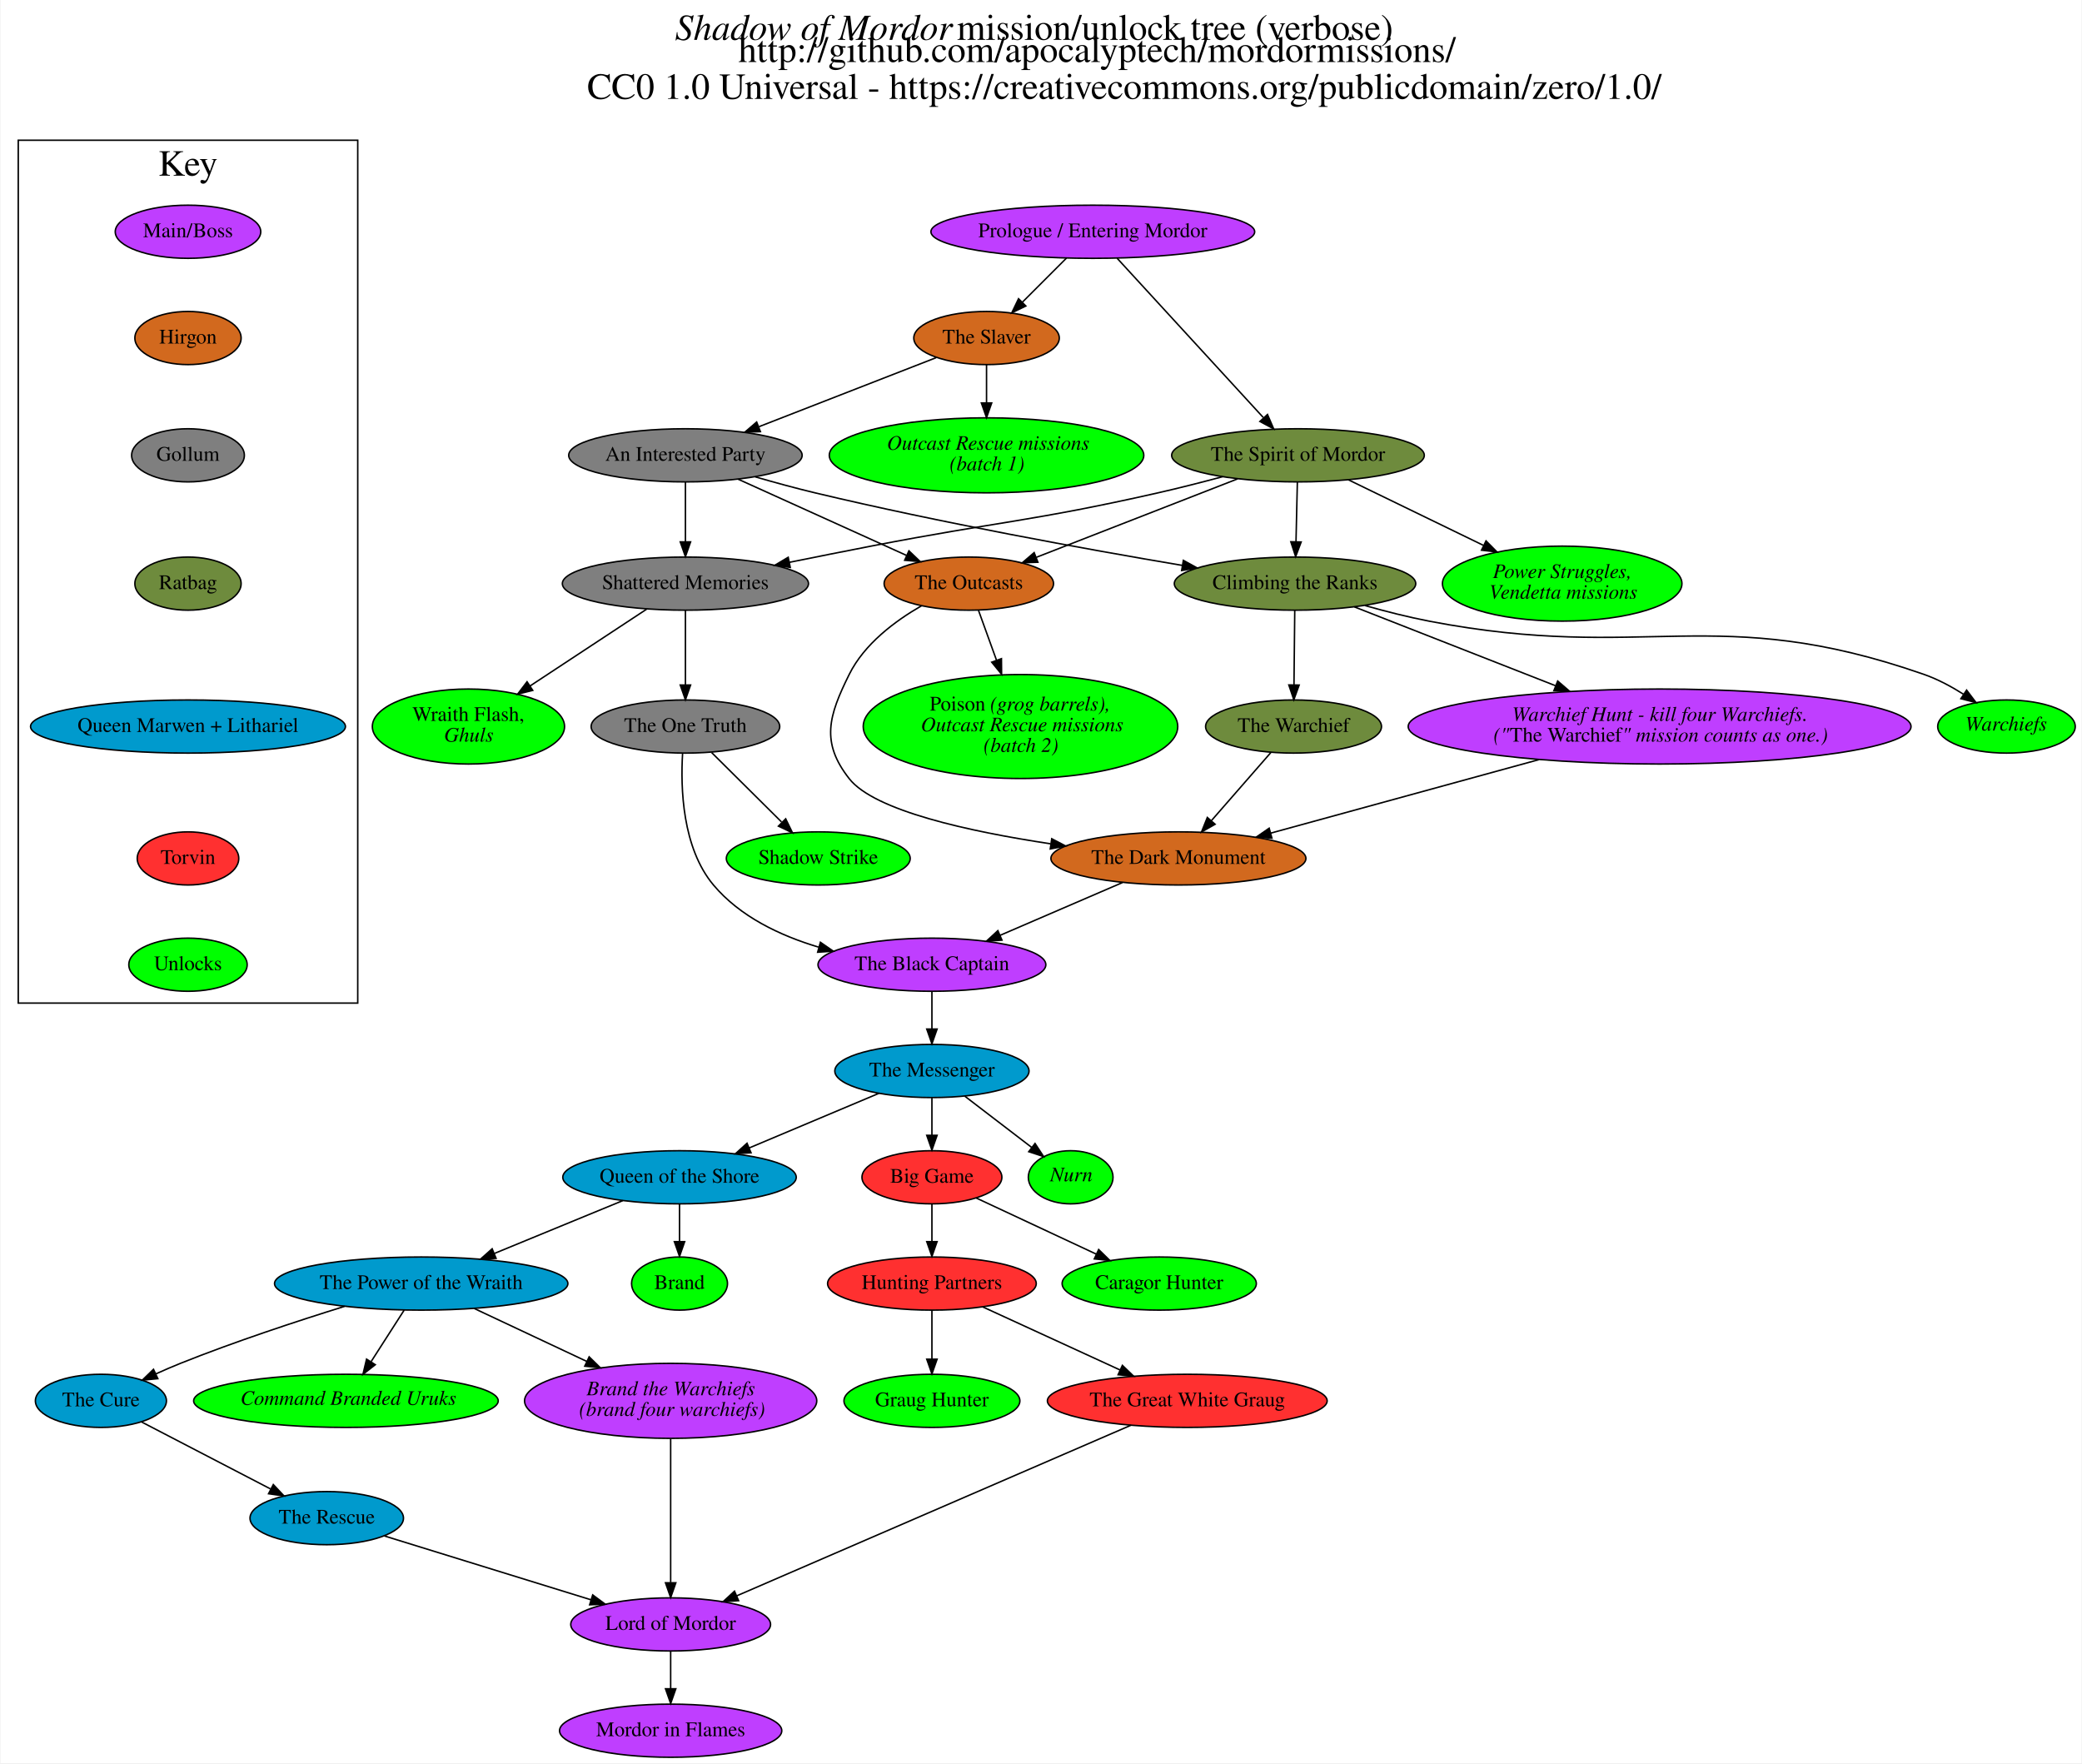
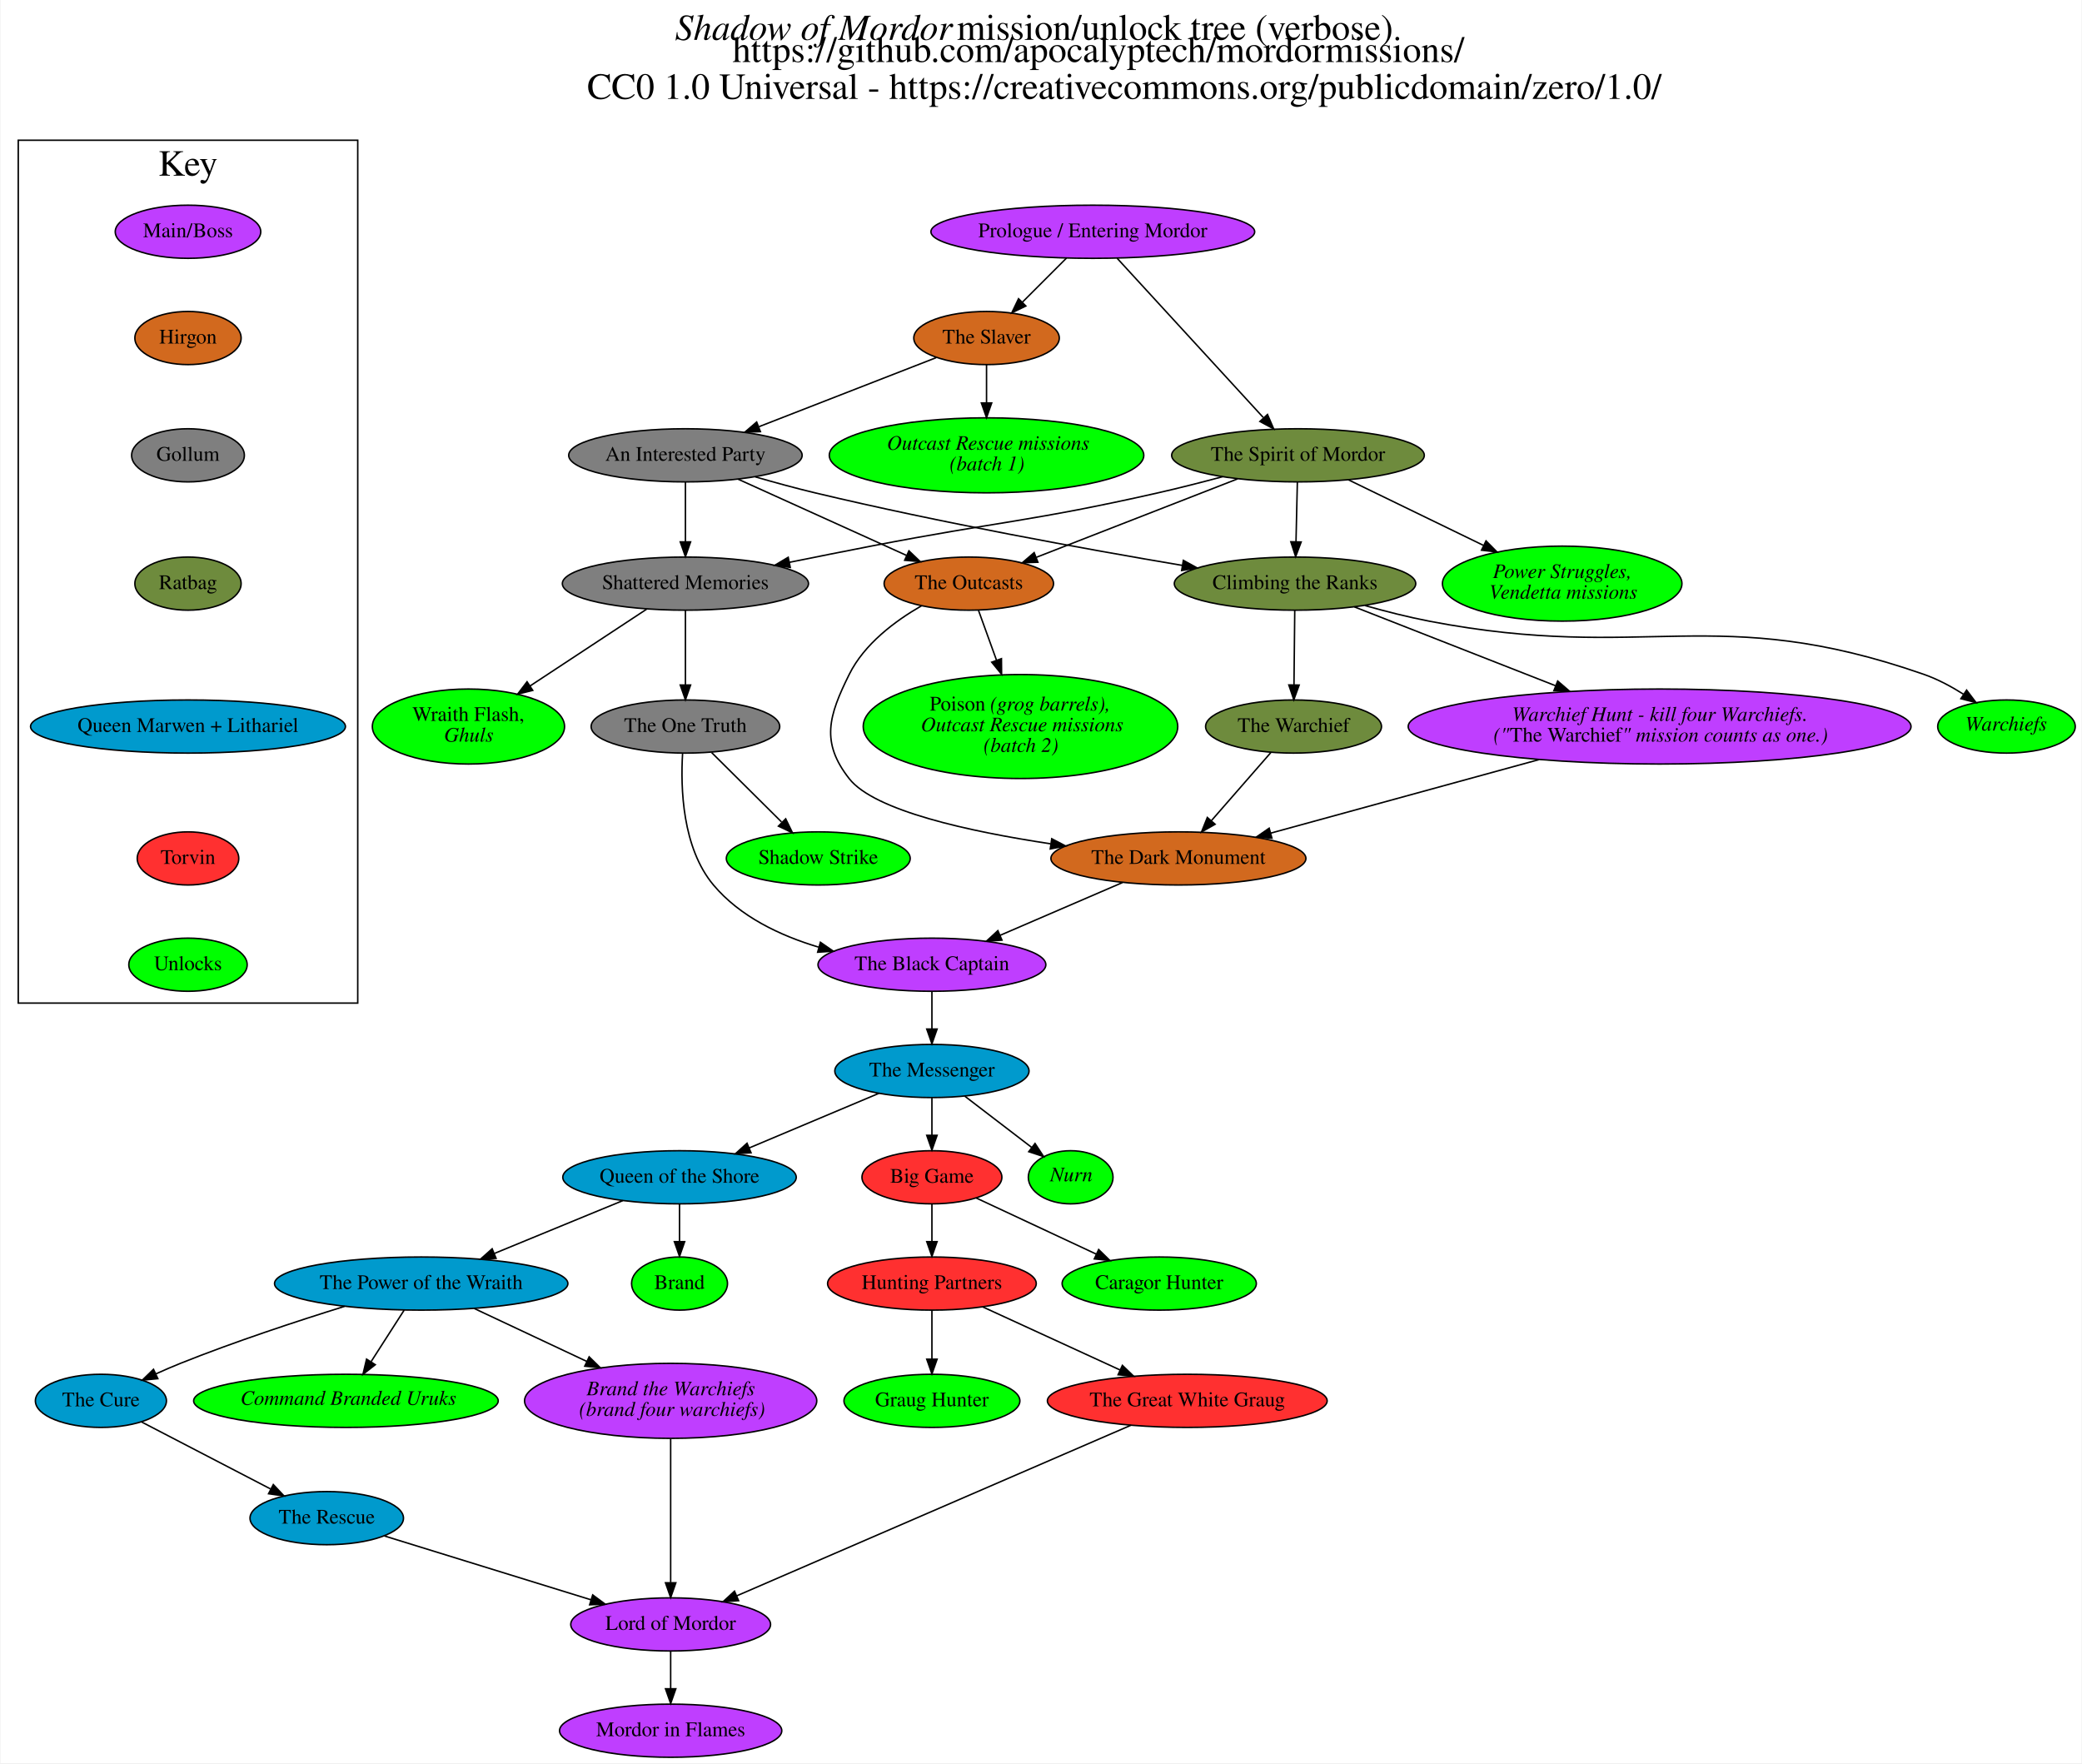
<svg xmlns="http://www.w3.org/2000/svg" width="1410pt" height="1194pt" viewBox="0.00 0.00 1409.80 1194.45">
  <g id="graph0" class="graph" transform="scale(1 1) rotate(0) translate(4 1190.446)">
    <polygon fill="#ffffff" stroke="transparent" points="-4,4 -4,-1190.446 1405.796,-1190.446 1405.796,4 -4,4" />
    <text text-anchor="start" x="452.898" y="-1163.446" font-family="Times,serif" font-style="italic" font-size="25.00" fill="#000000">Shadow of Mordor</text>
    <text text-anchor="start" x="643.898" y="-1163.446" font-family="Times,serif" font-size="25.00" fill="#000000"> mission/unlock tree (verbose)</text>
-     <text text-anchor="start" x="495.898" y="-1138.446" font-family="Times,serif" baseline-shift="super" font-size="25.00" fill="#000000">http://github.com/apocalyptech/mordormissions/</text>
+     <text text-anchor="start" x="491.898" y="-1138.446" font-family="Times,serif" baseline-shift="super" font-size="25.00" fill="#000000">https://github.com/apocalyptech/mordormissions/</text>
    <text text-anchor="start" x="393.398" y="-1113.446" font-family="Times,serif" baseline-shift="super" font-size="25.00" fill="#000000">CC0 1.0 Universal - https://creativecommons.org/publicdomain/zero/1.0/</text>
    <g id="clust8" class="cluster">
      <polygon fill="none" stroke="#000000" points="8,-510.912 8,-1095.446 238,-1095.446 238,-510.912 8,-510.912" />
      <text text-anchor="middle" x="123" y="-1071.446" font-family="Times,serif" font-size="25.00" fill="#000000">Key</text>
    </g>
    <g id="node1" class="node">
      <ellipse fill="#bf3eff" stroke="#000000" cx="123" cy="-1033.446" rx="49.291" ry="18" />
      <text text-anchor="middle" x="123" y="-1029.746" font-family="Times,serif" font-size="14.00" fill="#000000">Main/Boss</text>
    </g>
    <g id="node8" class="node">
      <ellipse fill="#d2691e" stroke="#000000" cx="123" cy="-961.446" rx="35.995" ry="18" />
      <text text-anchor="middle" x="123" y="-957.746" font-family="Times,serif" font-size="14.00" fill="#000000">Hirgon</text>
    </g>
    <g id="node2" class="node">
      <ellipse fill="#bf3eff" stroke="#000000" cx="736" cy="-1033.446" rx="109.681" ry="18" />
      <text text-anchor="middle" x="736" y="-1029.746" font-family="Times,serif" font-size="14.00" fill="#000000">Prologue / Entering Mordor</text>
    </g>
    <g id="node9" class="node">
      <ellipse fill="#d2691e" stroke="#000000" cx="664" cy="-961.446" rx="49.291" ry="18" />
      <text text-anchor="middle" x="664" y="-957.746" font-family="Times,serif" font-size="14.00" fill="#000000">The Slaver</text>
    </g>
    <g id="edge7" class="edge">
      <path fill="none" stroke="#000000" d="M718.202,-1015.648C709.176,-1006.622 698.078,-995.524 688.28,-985.726" />
      <polygon fill="#000000" stroke="#000000" points="690.643,-983.139 681.097,-978.543 685.693,-988.089 690.643,-983.139" />
    </g>
    <g id="node17" class="node">
      <ellipse fill="#6e8b3d" stroke="#000000" cx="875" cy="-881.99" rx="85.585" ry="18" />
      <text text-anchor="middle" x="875" y="-878.29" font-family="Times,serif" font-size="14.00" fill="#000000">The Spirit of Mordor</text>
    </g>
    <g id="edge8" class="edge">
      <path fill="none" stroke="#000000" d="M752.491,-1015.477C777.048,-988.719 823.345,-938.274 851.458,-907.642" />
      <polygon fill="#000000" stroke="#000000" points="854.347,-909.669 858.53,-899.935 849.19,-904.936 854.347,-909.669" />
    </g>
    <g id="node3" class="node">
      <ellipse fill="#bf3eff" stroke="#000000" cx="1120" cy="-698.267" rx="170.326" ry="25.412" />
      <text text-anchor="start" x="1020" y="-702.067" font-family="Times,serif" font-style="italic" font-size="14.00" fill="#000000">Warchief Hunt - kill four Warchiefs.</text>
      <text text-anchor="start" x="1007.5" y="-688.067" font-family="Times,serif" font-style="italic" font-size="14.00" fill="#000000">("</text>
      <text text-anchor="start" x="1018.5" y="-688.067" font-family="Times,serif" font-size="14.00" fill="#000000">The Warchief</text>
      <text text-anchor="start" x="1094.5" y="-688.067" font-family="Times,serif" font-style="italic" font-size="14.00" fill="#000000">" mission counts as one.)</text>
    </g>
    <g id="node11" class="node">
      <ellipse fill="#d2691e" stroke="#000000" cx="794" cy="-608.912" rx="86.385" ry="18" />
      <text text-anchor="middle" x="794" y="-605.212" font-family="Times,serif" font-size="14.00" fill="#000000">The Dark Monument</text>
    </g>
    <g id="edge20" class="edge">
      <path fill="none" stroke="#000000" d="M1038.157,-675.834C981.811,-660.39 908.094,-640.184 856.461,-626.032" />
      <polygon fill="#000000" stroke="#000000" points="857.333,-622.642 846.764,-623.374 855.483,-629.393 857.333,-622.642" />
    </g>
    <g id="node4" class="node">
      <ellipse fill="#bf3eff" stroke="#000000" cx="627" cy="-536.912" rx="77.187" ry="18" />
      <text text-anchor="middle" x="627" y="-533.212" font-family="Times,serif" font-size="14.00" fill="#000000">The Black Captain</text>
    </g>
    <g id="node21" class="node">
      <ellipse fill="#009acd" stroke="#000000" cx="627" cy="-464.912" rx="65.789" ry="18" />
      <text text-anchor="middle" x="627" y="-461.212" font-family="Times,serif" font-size="14.00" fill="#000000">The Messenger</text>
    </g>
    <g id="edge24" class="edge">
      <path fill="none" stroke="#000000" d="M627,-518.743C627,-511.043 627,-501.886 627,-493.328" />
      <polygon fill="#000000" stroke="#000000" points="630.5,-493.325 627,-483.325 623.5,-493.325 630.5,-493.325" />
    </g>
    <g id="node5" class="node">
      <ellipse fill="#bf3eff" stroke="#000000" cx="450" cy="-241.456" rx="98.99" ry="25.412" />
      <text text-anchor="start" x="393" y="-245.256" font-family="Times,serif" font-style="italic" font-size="14.00" fill="#000000">Brand the Warchiefs</text>
      <text text-anchor="start" x="388" y="-231.256" font-family="Times,serif" font-style="italic" font-size="14.00" fill="#000000">(brand four warchiefs)</text>
    </g>
    <g id="node6" class="node">
      <ellipse fill="#bf3eff" stroke="#000000" cx="450" cy="-90" rx="67.688" ry="18" />
      <text text-anchor="middle" x="450" y="-86.3" font-family="Times,serif" font-size="14.00" fill="#000000">Lord of Mordor</text>
    </g>
    <g id="edge32" class="edge">
      <path fill="none" stroke="#000000" d="M450,-215.763C450,-188.792 450,-146.494 450,-118.51" />
      <polygon fill="#000000" stroke="#000000" points="453.5,-118.191 450,-108.192 446.5,-118.192 453.5,-118.191" />
    </g>
    <g id="node7" class="node">
      <ellipse fill="#bf3eff" stroke="#000000" cx="450" cy="-18" rx="75.287" ry="18" />
      <text text-anchor="middle" x="450" y="-14.3" font-family="Times,serif" font-size="14.00" fill="#000000">Mordor in Flames</text>
    </g>
    <g id="edge36" class="edge">
      <path fill="none" stroke="#000000" d="M450,-71.831C450,-64.131 450,-54.974 450,-46.417" />
      <polygon fill="#000000" stroke="#000000" points="453.5,-46.413 450,-36.413 446.5,-46.413 453.5,-46.413" />
    </g>
    <g id="node12" class="node">
      <ellipse fill="#7f7f7f" stroke="#000000" cx="123" cy="-881.99" rx="38.194" ry="18" />
      <text text-anchor="middle" x="123" y="-878.29" font-family="Times,serif" font-size="14.00" fill="#000000">Gollum</text>
    </g>
    <g id="node13" class="node">
      <ellipse fill="#7f7f7f" stroke="#000000" cx="460" cy="-881.99" rx="79.087" ry="18" />
      <text text-anchor="middle" x="460" y="-878.29" font-family="Times,serif" font-size="14.00" fill="#000000">An Interested Party</text>
    </g>
    <g id="edge9" class="edge">
      <path fill="none" stroke="#000000" d="M629.855,-948.147C597.057,-935.372 547.128,-915.925 509.88,-901.418" />
      <polygon fill="#000000" stroke="#000000" points="510.808,-898.023 500.219,-897.655 508.267,-904.546 510.808,-898.023" />
    </g>
    <g id="node37" class="node">
      <ellipse fill="#00ff00" stroke="#000000" cx="664" cy="-881.99" rx="106.547" ry="25.412" />
      <text text-anchor="start" x="596.5" y="-885.79" font-family="Times,serif" font-style="italic" font-size="14.00" fill="#000000">Outcast Rescue missions</text>
      <text text-anchor="start" x="639" y="-871.79" font-family="Times,serif" font-style="italic" font-size="14.00" fill="#000000">(batch 1)</text>
    </g>
    <g id="edge44" class="edge">
      <path fill="none" stroke="#000000" d="M664,-943.416C664,-935.781 664,-926.604 664,-917.699" />
      <polygon fill="#000000" stroke="#000000" points="667.5,-917.479 664,-907.479 660.5,-917.479 667.5,-917.479" />
    </g>
    <g id="node10" class="node">
      <ellipse fill="#d2691e" stroke="#000000" cx="652" cy="-795.078" rx="57.391" ry="18" />
      <text text-anchor="middle" x="652" y="-791.378" font-family="Times,serif" font-size="14.00" fill="#000000">The Outcasts</text>
    </g>
    <g id="edge22" class="edge">
      <path fill="none" stroke="#000000" d="M619.866,-780.007C601.934,-769.702 581.205,-754.176 571,-733.622 557.024,-705.474 551.568,-687.611 571,-662.912 588.101,-641.176 652.259,-627.132 707.395,-618.831" />
      <polygon fill="#000000" stroke="#000000" points="708.181,-622.254 717.571,-617.347 707.171,-615.327 708.181,-622.254" />
    </g>
    <g id="node32" class="node">
      <ellipse fill="#00ff00" stroke="#000000" cx="687" cy="-698.267" rx="106.547" ry="35.211" />
      <text text-anchor="start" x="625.5" y="-709.067" font-family="Times,serif" font-size="14.00" fill="#000000">Poison </text>
      <text text-anchor="start" x="666.5" y="-709.067" font-family="Times,serif" font-style="italic" font-size="14.00" fill="#000000">(grog barrels),</text>
      <text text-anchor="start" x="619.5" y="-695.067" font-family="Times,serif" font-style="italic" font-size="14.00" fill="#000000">Outcast Rescue missions</text>
      <text text-anchor="start" x="662" y="-681.067" font-family="Times,serif" font-style="italic" font-size="14.00" fill="#000000">(batch 2)</text>
    </g>
    <g id="edge38" class="edge">
      <path fill="none" stroke="#000000" d="M658.583,-776.869C662.052,-767.274 666.473,-755.044 670.79,-743.105" />
      <polygon fill="#000000" stroke="#000000" points="674.1,-744.243 674.209,-733.648 667.517,-741.863 674.1,-744.243" />
    </g>
    <g id="edge23" class="edge">
      <path fill="none" stroke="#000000" d="M756.105,-592.574C731.507,-581.968 699.291,-568.079 673.195,-556.828" />
      <polygon fill="#000000" stroke="#000000" points="674.452,-553.558 663.883,-552.813 671.68,-559.986 674.452,-553.558" />
    </g>
    <g id="node16" class="node">
      <ellipse fill="#6e8b3d" stroke="#000000" cx="123" cy="-795.078" rx="35.995" ry="18" />
      <text text-anchor="middle" x="123" y="-791.378" font-family="Times,serif" font-size="14.00" fill="#000000">Ratbag</text>
    </g>
    <g id="edge14" class="edge">
      <path fill="none" stroke="#000000" d="M495.664,-865.846C527.979,-851.218 575.635,-829.646 609.828,-814.168" />
      <polygon fill="#000000" stroke="#000000" points="611.424,-817.287 619.091,-809.975 608.538,-810.91 611.424,-817.287" />
    </g>
    <g id="node14" class="node">
      <ellipse fill="#7f7f7f" stroke="#000000" cx="460" cy="-795.078" rx="83.386" ry="18" />
      <text text-anchor="middle" x="460" y="-791.378" font-family="Times,serif" font-size="14.00" fill="#000000">Shattered Memories</text>
    </g>
    <g id="edge13" class="edge">
      <path fill="none" stroke="#000000" d="M460,-863.982C460,-852.29 460,-836.805 460,-823.476" />
      <polygon fill="#000000" stroke="#000000" points="463.5,-823.362 460,-813.362 456.5,-823.362 463.5,-823.362" />
    </g>
    <g id="node18" class="node">
      <ellipse fill="#6e8b3d" stroke="#000000" cx="873" cy="-795.078" rx="81.786" ry="18" />
      <text text-anchor="middle" x="873" y="-791.378" font-family="Times,serif" font-size="14.00" fill="#000000">Climbing the Ranks</text>
    </g>
    <g id="edge15" class="edge">
      <path fill="none" stroke="#000000" d="M507.279,-867.422C520.399,-863.623 534.696,-859.709 548,-856.534 632.474,-836.377 730.566,-818.588 796.704,-807.404" />
      <polygon fill="#000000" stroke="#000000" points="797.349,-810.844 806.63,-805.734 796.188,-803.941 797.349,-810.844" />
    </g>
    <g id="node15" class="node">
      <ellipse fill="#7f7f7f" stroke="#000000" cx="460" cy="-698.267" rx="63.889" ry="18" />
      <text text-anchor="middle" x="460" y="-694.567" font-family="Times,serif" font-size="14.00" fill="#000000">The One Truth</text>
    </g>
    <g id="edge18" class="edge">
      <path fill="none" stroke="#000000" d="M460,-776.869C460,-762.67 460,-742.701 460,-726.444" />
      <polygon fill="#000000" stroke="#000000" points="463.5,-726.395 460,-716.395 456.5,-726.395 463.5,-726.395" />
    </g>
    <g id="node31" class="node">
      <ellipse fill="#00ff00" stroke="#000000" cx="313" cy="-698.267" rx="65.108" ry="25.412" />
      <text text-anchor="start" x="275" y="-702.067" font-family="Times,serif" font-size="14.00" fill="#000000">Wraith Flash,</text>
      <text text-anchor="start" x="296.5" y="-688.067" font-family="Times,serif" font-style="italic" font-size="14.00" fill="#000000">Ghuls</text>
    </g>
    <g id="edge37" class="edge">
      <path fill="none" stroke="#000000" d="M433.719,-777.77C411.757,-763.307 380.042,-742.419 354.629,-725.683" />
      <polygon fill="#000000" stroke="#000000" points="356.553,-722.759 346.276,-720.182 352.703,-728.605 356.553,-722.759" />
    </g>
    <g id="edge21" class="edge">
      <path fill="none" stroke="#000000" d="M458.084,-680.045C456.662,-656.671 457.832,-616.142 479,-590.912 496.926,-569.545 524.054,-556.632 550.209,-548.828" />
      <polygon fill="#000000" stroke="#000000" points="551.456,-552.115 560.164,-546.081 549.593,-545.367 551.456,-552.115" />
    </g>
    <g id="node33" class="node">
      <ellipse fill="#00ff00" stroke="#000000" cx="550" cy="-608.912" rx="62.289" ry="18" />
      <text text-anchor="middle" x="550" y="-605.212" font-family="Times,serif" font-size="14.00" fill="#000000">Shadow Strike</text>
    </g>
    <g id="edge39" class="edge">
      <path fill="none" stroke="#000000" d="M477.781,-680.613C491.305,-667.187 510.081,-648.544 525.099,-633.634" />
      <polygon fill="#000000" stroke="#000000" points="527.932,-635.754 532.562,-626.225 523,-630.787 527.932,-635.754" />
    </g>
    <g id="node20" class="node">
      <ellipse fill="#009acd" stroke="#000000" cx="123" cy="-698.267" rx="106.681" ry="18" />
      <text text-anchor="middle" x="123" y="-694.567" font-family="Times,serif" font-size="14.00" fill="#000000">Queen Marwen + Lithariel</text>
    </g>
    <g id="edge12" class="edge">
      <path fill="none" stroke="#000000" d="M834.098,-866.049C795.533,-851.019 737.826,-828.528 697.749,-812.909" />
      <polygon fill="#000000" stroke="#000000" points="698.805,-809.563 688.216,-809.193 696.263,-816.086 698.805,-809.563" />
    </g>
    <g id="edge11" class="edge">
      <path fill="none" stroke="#000000" d="M823.907,-867.512C809.742,-863.713 794.322,-859.777 780,-856.534 694.47,-837.17 672.093,-837.218 586,-820.534 567.976,-817.041 548.525,-813.165 530.424,-809.511" />
      <polygon fill="#000000" stroke="#000000" points="531.021,-806.061 520.525,-807.509 529.633,-812.922 531.021,-806.061" />
    </g>
    <g id="edge10" class="edge">
      <path fill="none" stroke="#000000" d="M874.586,-863.982C874.317,-852.29 873.96,-836.805 873.654,-823.476" />
      <polygon fill="#000000" stroke="#000000" points="877.15,-823.279 873.421,-813.362 870.152,-823.44 877.15,-823.279" />
    </g>
    <g id="node41" class="node">
      <ellipse fill="#00ff00" stroke="#000000" cx="1054" cy="-795.078" rx="81.135" ry="25.412" />
      <text text-anchor="start" x="1007" y="-798.878" font-family="Times,serif" font-style="italic" font-size="14.00" fill="#000000">Power Struggles,</text>
      <text text-anchor="start" x="1004.5" y="-784.878" font-family="Times,serif" font-style="italic" font-size="14.00" fill="#000000">Vendetta missions</text>
    </g>
    <g id="edge43" class="edge">
      <path fill="none" stroke="#000000" d="M909.09,-865.438C934.901,-852.905 970.85,-835.451 1000.484,-821.063" />
      <polygon fill="#000000" stroke="#000000" points="1002.395,-824.025 1009.862,-816.509 999.338,-817.728 1002.395,-824.025" />
    </g>
    <g id="edge17" class="edge">
      <path fill="none" stroke="#000000" d="M913.235,-779.308C950.04,-764.882 1005.314,-743.218 1049.455,-725.917" />
      <polygon fill="#000000" stroke="#000000" points="1050.947,-729.092 1058.98,-722.184 1048.392,-722.574 1050.947,-729.092" />
    </g>
    <g id="node19" class="node">
      <ellipse fill="#6e8b3d" stroke="#000000" cx="872" cy="-698.267" rx="59.59" ry="18" />
      <text text-anchor="middle" x="872" y="-694.567" font-family="Times,serif" font-size="14.00" fill="#000000">The Warchief</text>
    </g>
    <g id="edge16" class="edge">
      <path fill="none" stroke="#000000" d="M872.812,-776.869C872.665,-762.67 872.459,-742.701 872.291,-726.444" />
      <polygon fill="#000000" stroke="#000000" points="875.79,-726.358 872.187,-716.395 868.791,-726.431 875.79,-726.358" />
    </g>
    <g id="node38" class="node">
      <ellipse fill="#00ff00" stroke="#000000" cx="1355" cy="-698.267" rx="46.593" ry="18" />
      <text text-anchor="start" x="1327" y="-695.567" font-family="Times,serif" font-style="italic" font-size="14.00" fill="#000000">Warchiefs</text>
    </g>
    <g id="edge45" class="edge">
      <path fill="none" stroke="#000000" d="M920.347,-780.232C934.295,-776.295 949.662,-772.379 964,-769.622 1111.054,-741.355 1157.583,-782.869 1299,-733.622 1308.25,-730.401 1317.545,-725.409 1325.83,-720.181" />
      <polygon fill="#000000" stroke="#000000" points="1327.993,-722.945 1334.375,-714.488 1324.112,-717.12 1327.993,-722.945" />
    </g>
    <g id="edge19" class="edge">
      <path fill="none" stroke="#000000" d="M856.59,-680.613C845.127,-667.482 829.309,-649.361 816.443,-634.622" />
      <polygon fill="#000000" stroke="#000000" points="818.858,-632.067 809.645,-626.835 813.585,-636.67 818.858,-632.067" />
    </g>
    <g id="node26" class="node">
      <ellipse fill="#ff3030" stroke="#000000" cx="123" cy="-608.912" rx="34.394" ry="18" />
      <text text-anchor="middle" x="123" y="-605.212" font-family="Times,serif" font-size="14.00" fill="#000000">Torvin</text>
    </g>
    <g id="node22" class="node">
      <ellipse fill="#009acd" stroke="#000000" cx="456" cy="-392.912" rx="79.087" ry="18" />
      <text text-anchor="middle" x="456" y="-389.212" font-family="Times,serif" font-size="14.00" fill="#000000">Queen of the Shore</text>
    </g>
    <g id="edge25" class="edge">
      <path fill="none" stroke="#000000" d="M591.153,-449.818C565.659,-439.084 531.153,-424.555 503.389,-412.865" />
      <polygon fill="#000000" stroke="#000000" points="504.45,-409.514 493.875,-408.859 501.733,-415.965 504.45,-409.514" />
    </g>
    <g id="node27" class="node">
      <ellipse fill="#ff3030" stroke="#000000" cx="627" cy="-392.912" rx="47.392" ry="18" />
      <text text-anchor="middle" x="627" y="-389.212" font-family="Times,serif" font-size="14.00" fill="#000000">Big Game</text>
    </g>
    <g id="edge26" class="edge">
      <path fill="none" stroke="#000000" d="M627,-446.743C627,-439.043 627,-429.886 627,-421.328" />
      <polygon fill="#000000" stroke="#000000" points="630.5,-421.325 627,-411.325 623.5,-421.325 630.5,-421.325" />
    </g>
    <g id="node39" class="node">
      <ellipse fill="#00ff00" stroke="#000000" cx="721" cy="-392.912" rx="28.695" ry="18" />
      <text text-anchor="start" x="707" y="-390.212" font-family="Times,serif" font-style="italic" font-size="14.00" fill="#000000">Nurn</text>
    </g>
    <g id="edge46" class="edge">
      <path fill="none" stroke="#000000" d="M649.277,-447.849C662.892,-437.42 680.377,-424.027 694.674,-413.076" />
      <polygon fill="#000000" stroke="#000000" points="696.86,-415.811 702.67,-406.952 692.603,-410.254 696.86,-415.811" />
    </g>
    <g id="node23" class="node">
      <ellipse fill="#009acd" stroke="#000000" cx="281" cy="-320.912" rx="99.382" ry="18" />
      <text text-anchor="middle" x="281" y="-317.212" font-family="Times,serif" font-size="14.00" fill="#000000">The Power of the Wraith</text>
    </g>
    <g id="edge27" class="edge">
      <path fill="none" stroke="#000000" d="M417.596,-377.111C392.035,-366.595 358.21,-352.678 330.615,-341.325" />
      <polygon fill="#000000" stroke="#000000" points="331.718,-337.994 321.138,-337.426 329.054,-344.467 331.718,-337.994" />
    </g>
    <g id="node36" class="node">
      <ellipse fill="#00ff00" stroke="#000000" cx="456" cy="-320.912" rx="32.494" ry="18" />
      <text text-anchor="middle" x="456" y="-317.212" font-family="Times,serif" font-size="14.00" fill="#000000">Brand</text>
    </g>
    <g id="edge42" class="edge">
      <path fill="none" stroke="#000000" d="M456,-374.743C456,-367.043 456,-357.886 456,-349.328" />
      <polygon fill="#000000" stroke="#000000" points="459.5,-349.325 456,-339.325 452.5,-349.325 459.5,-349.325" />
    </g>
    <g id="edge31" class="edge">
      <path fill="none" stroke="#000000" d="M316.841,-304.061C339.018,-293.634 367.979,-280.018 393.226,-268.148" />
      <polygon fill="#000000" stroke="#000000" points="394.78,-271.285 402.341,-263.863 391.802,-264.95 394.78,-271.285" />
    </g>
    <g id="node24" class="node">
      <ellipse fill="#009acd" stroke="#000000" cx="64" cy="-241.456" rx="44.393" ry="18" />
      <text text-anchor="middle" x="64" y="-237.756" font-family="Times,serif" font-size="14.00" fill="#000000">The Cure</text>
    </g>
    <g id="edge30" class="edge">
      <path fill="none" stroke="#000000" d="M229.038,-305.456C196.735,-295.416 154.541,-281.515 118,-266.912 112.513,-264.719 106.791,-262.24 101.212,-259.711" />
      <polygon fill="#000000" stroke="#000000" points="102.567,-256.482 92.023,-255.45 99.623,-262.832 102.567,-256.482" />
    </g>
    <g id="node40" class="node">
      <ellipse fill="#00ff00" stroke="#000000" cx="230" cy="-241.456" rx="103.182" ry="18" />
      <text text-anchor="start" x="158.5" y="-238.756" font-family="Times,serif" font-style="italic" font-size="14.00" fill="#000000">Command Branded Uruks</text>
    </g>
    <g id="edge47" class="edge">
      <path fill="none" stroke="#000000" d="M269.427,-302.882C262.841,-292.621 254.468,-279.575 247.133,-268.148" />
      <polygon fill="#000000" stroke="#000000" points="249.874,-265.939 241.527,-259.414 243.983,-269.72 249.874,-265.939" />
    </g>
    <g id="node25" class="node">
      <ellipse fill="#009acd" stroke="#000000" cx="217" cy="-162" rx="51.991" ry="18" />
      <text text-anchor="middle" x="217" y="-158.3" font-family="Times,serif" font-size="14.00" fill="#000000">The Rescue</text>
    </g>
    <g id="edge33" class="edge">
      <path fill="none" stroke="#000000" d="M91.353,-227.251C115.727,-214.593 151.643,-195.941 178.84,-181.817" />
      <polygon fill="#000000" stroke="#000000" points="180.802,-184.742 188.063,-177.028 177.575,-178.53 180.802,-184.742" />
    </g>
    <g id="edge34" class="edge">
      <path fill="none" stroke="#000000" d="M255.999,-149.949C294.339,-138.101 353.174,-119.921 396.001,-106.686" />
      <polygon fill="#000000" stroke="#000000" points="397.179,-109.986 405.7,-103.689 395.113,-103.298 397.179,-109.986" />
    </g>
    <g id="node30" class="node">
      <ellipse fill="#00ff00" stroke="#000000" cx="123" cy="-536.912" rx="40.094" ry="18" />
      <text text-anchor="middle" x="123" y="-533.212" font-family="Times,serif" font-size="14.00" fill="#000000">Unlocks</text>
    </g>
    <g id="node28" class="node">
      <ellipse fill="#ff3030" stroke="#000000" cx="627" cy="-320.912" rx="70.688" ry="18" />
      <text text-anchor="middle" x="627" y="-317.212" font-family="Times,serif" font-size="14.00" fill="#000000">Hunting Partners</text>
    </g>
    <g id="edge28" class="edge">
      <path fill="none" stroke="#000000" d="M627,-374.743C627,-367.043 627,-357.886 627,-349.328" />
      <polygon fill="#000000" stroke="#000000" points="630.5,-349.325 627,-339.325 623.5,-349.325 630.5,-349.325" />
    </g>
    <g id="node34" class="node">
      <ellipse fill="#00ff00" stroke="#000000" cx="781" cy="-320.912" rx="65.789" ry="18" />
      <text text-anchor="middle" x="781" y="-317.212" font-family="Times,serif" font-size="14.00" fill="#000000">Caragor Hunter</text>
    </g>
    <g id="edge40" class="edge">
      <path fill="none" stroke="#000000" d="M657.058,-378.858C680.212,-368.033 712.523,-352.927 738.349,-340.852" />
      <polygon fill="#000000" stroke="#000000" points="739.966,-343.96 747.542,-336.554 737.001,-337.619 739.966,-343.96" />
    </g>
    <g id="node29" class="node">
      <ellipse fill="#ff3030" stroke="#000000" cx="800" cy="-241.456" rx="94.783" ry="18" />
      <text text-anchor="middle" x="800" y="-237.756" font-family="Times,serif" font-size="14.00" fill="#000000">The Great White Graug</text>
    </g>
    <g id="edge29" class="edge">
      <path fill="none" stroke="#000000" d="M661.593,-305.024C688.286,-292.764 725.443,-275.698 754.538,-262.336" />
      <polygon fill="#000000" stroke="#000000" points="756.051,-265.492 763.678,-258.138 753.129,-259.131 756.051,-265.492" />
    </g>
    <g id="node35" class="node">
      <ellipse fill="#00ff00" stroke="#000000" cx="627" cy="-241.456" rx="59.59" ry="18" />
      <text text-anchor="middle" x="627" y="-237.756" font-family="Times,serif" font-size="14.00" fill="#000000">Graug Hunter</text>
    </g>
    <g id="edge41" class="edge">
      <path fill="none" stroke="#000000" d="M627,-302.882C627,-293.097 627,-280.779 627,-269.747" />
      <polygon fill="#000000" stroke="#000000" points="630.5,-269.689 627,-259.689 623.5,-269.689 630.5,-269.689" />
    </g>
    <g id="edge35" class="edge">
      <path fill="none" stroke="#000000" d="M761.878,-224.959C696.73,-196.768 564.299,-139.461 494.828,-109.398" />
      <polygon fill="#000000" stroke="#000000" points="496.024,-106.103 485.457,-105.343 493.244,-112.527 496.024,-106.103" />
    </g>
  </g>
</svg>
